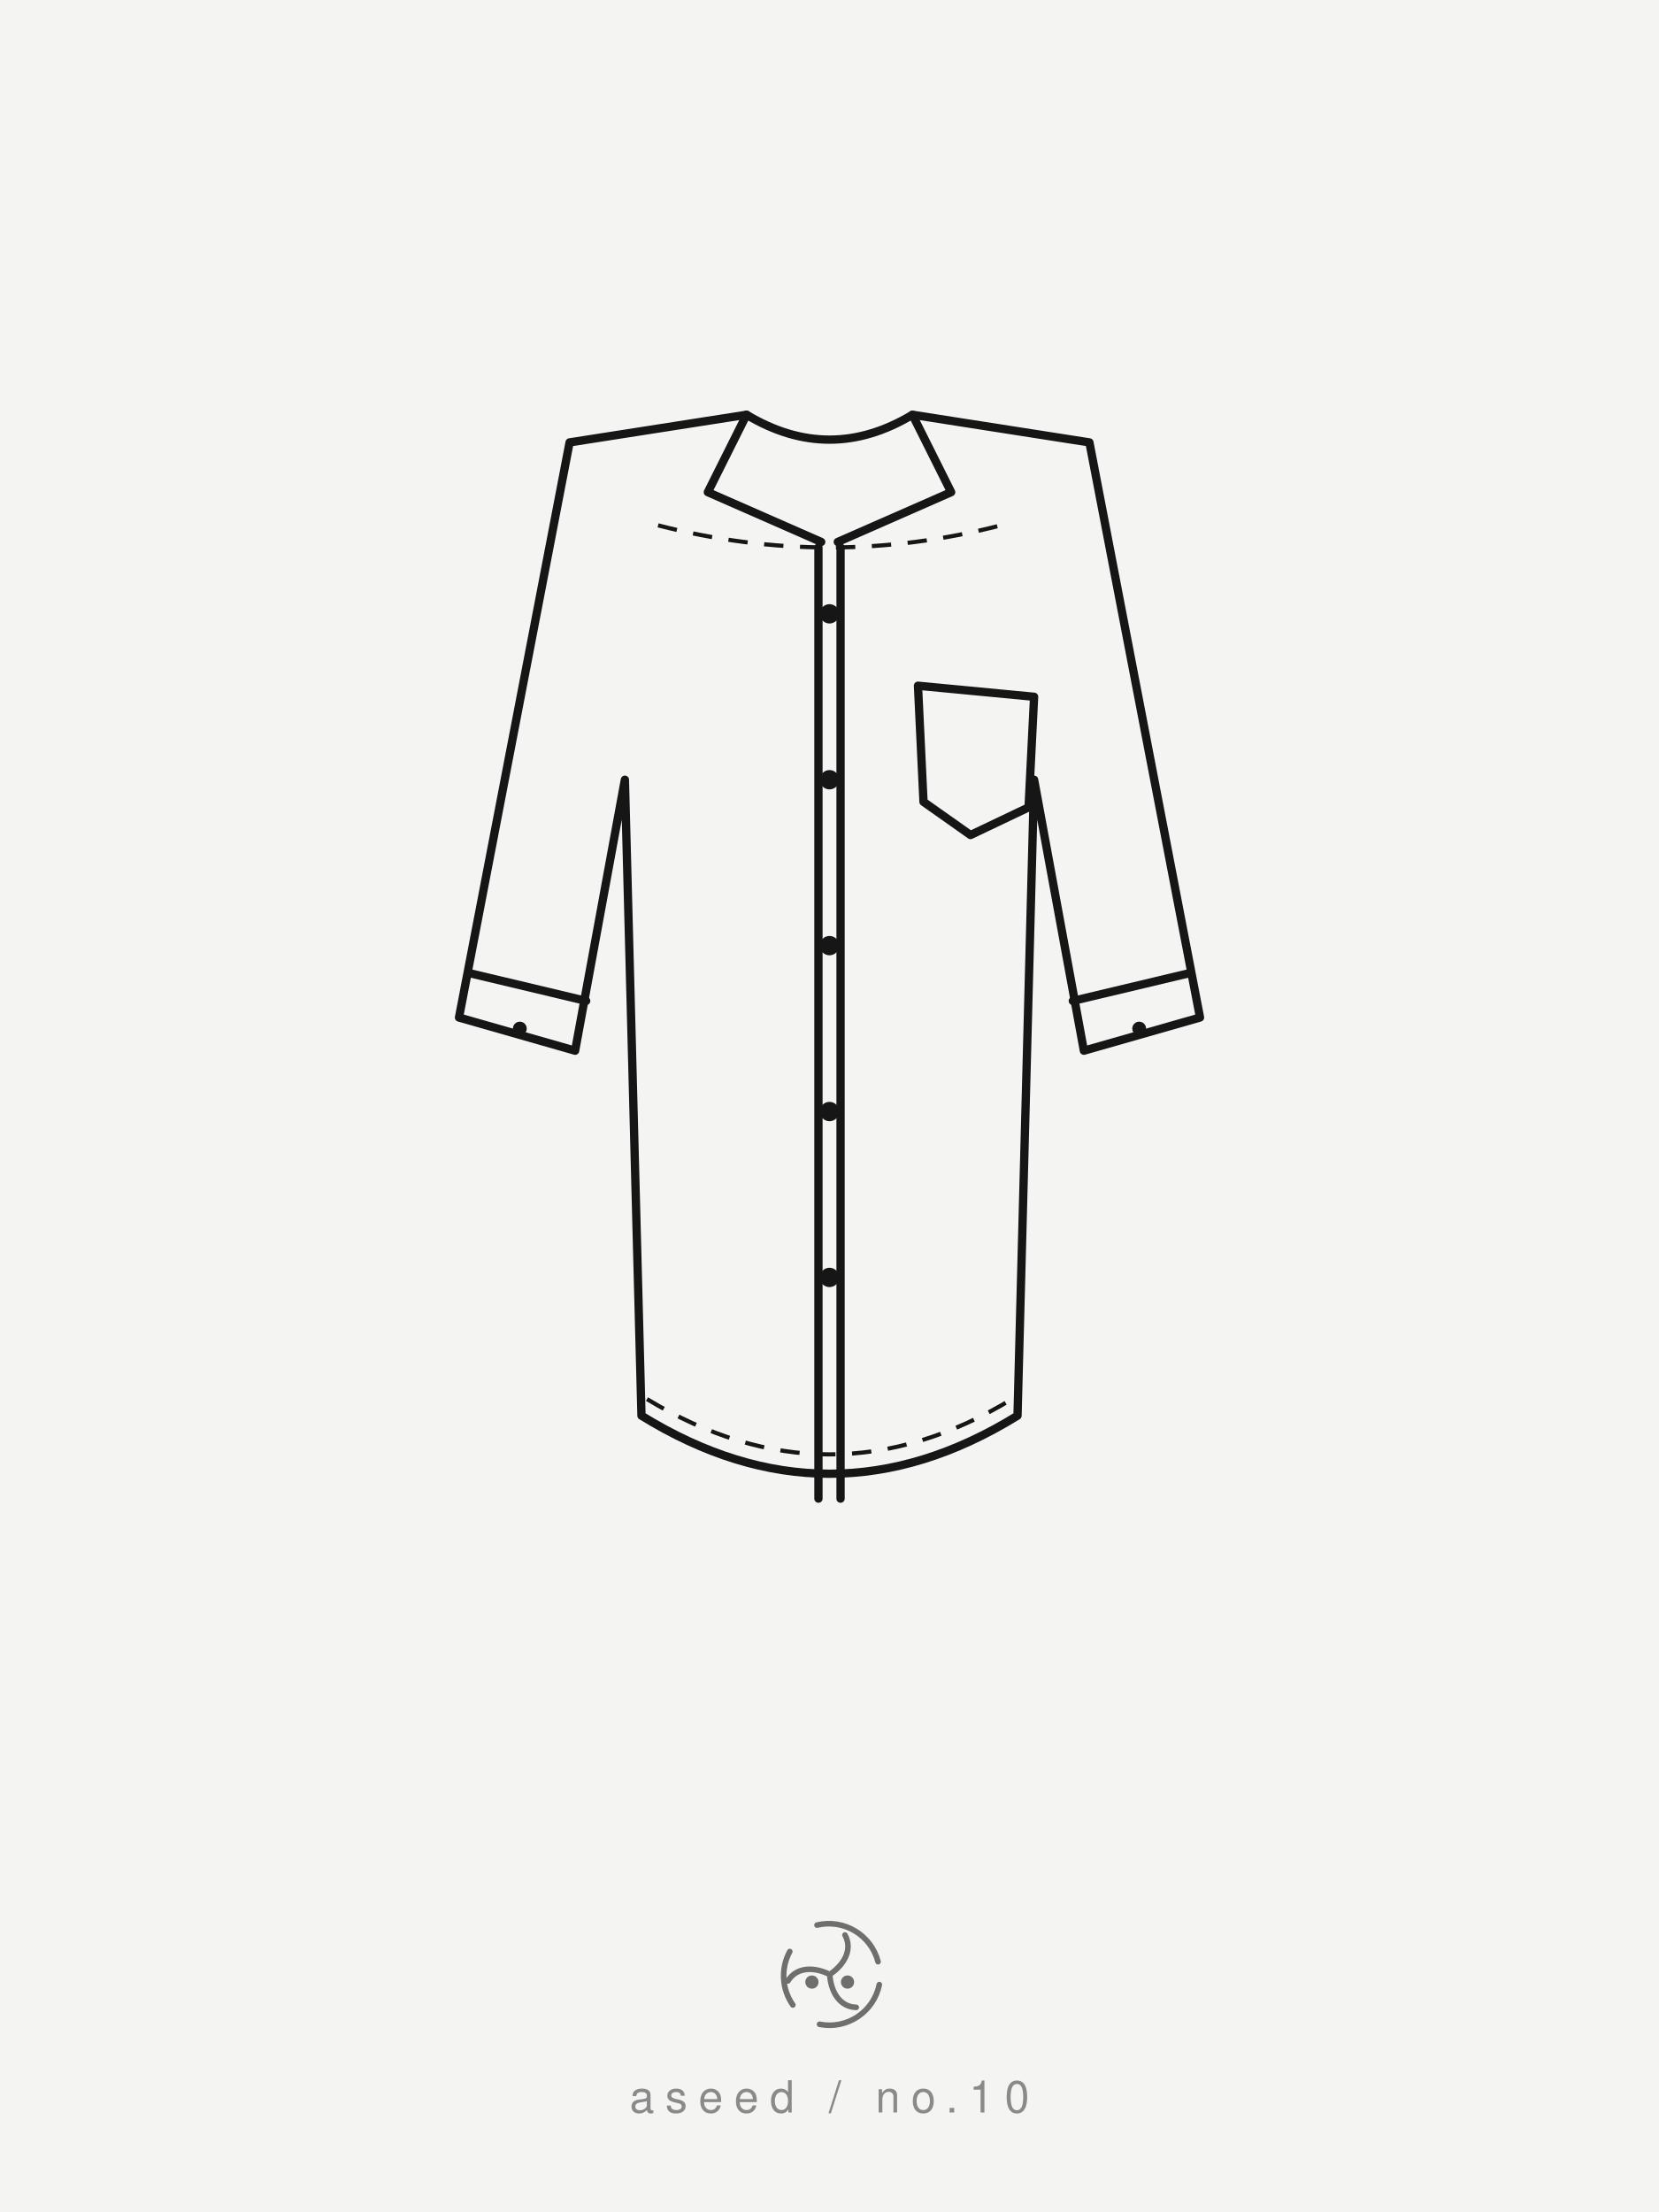
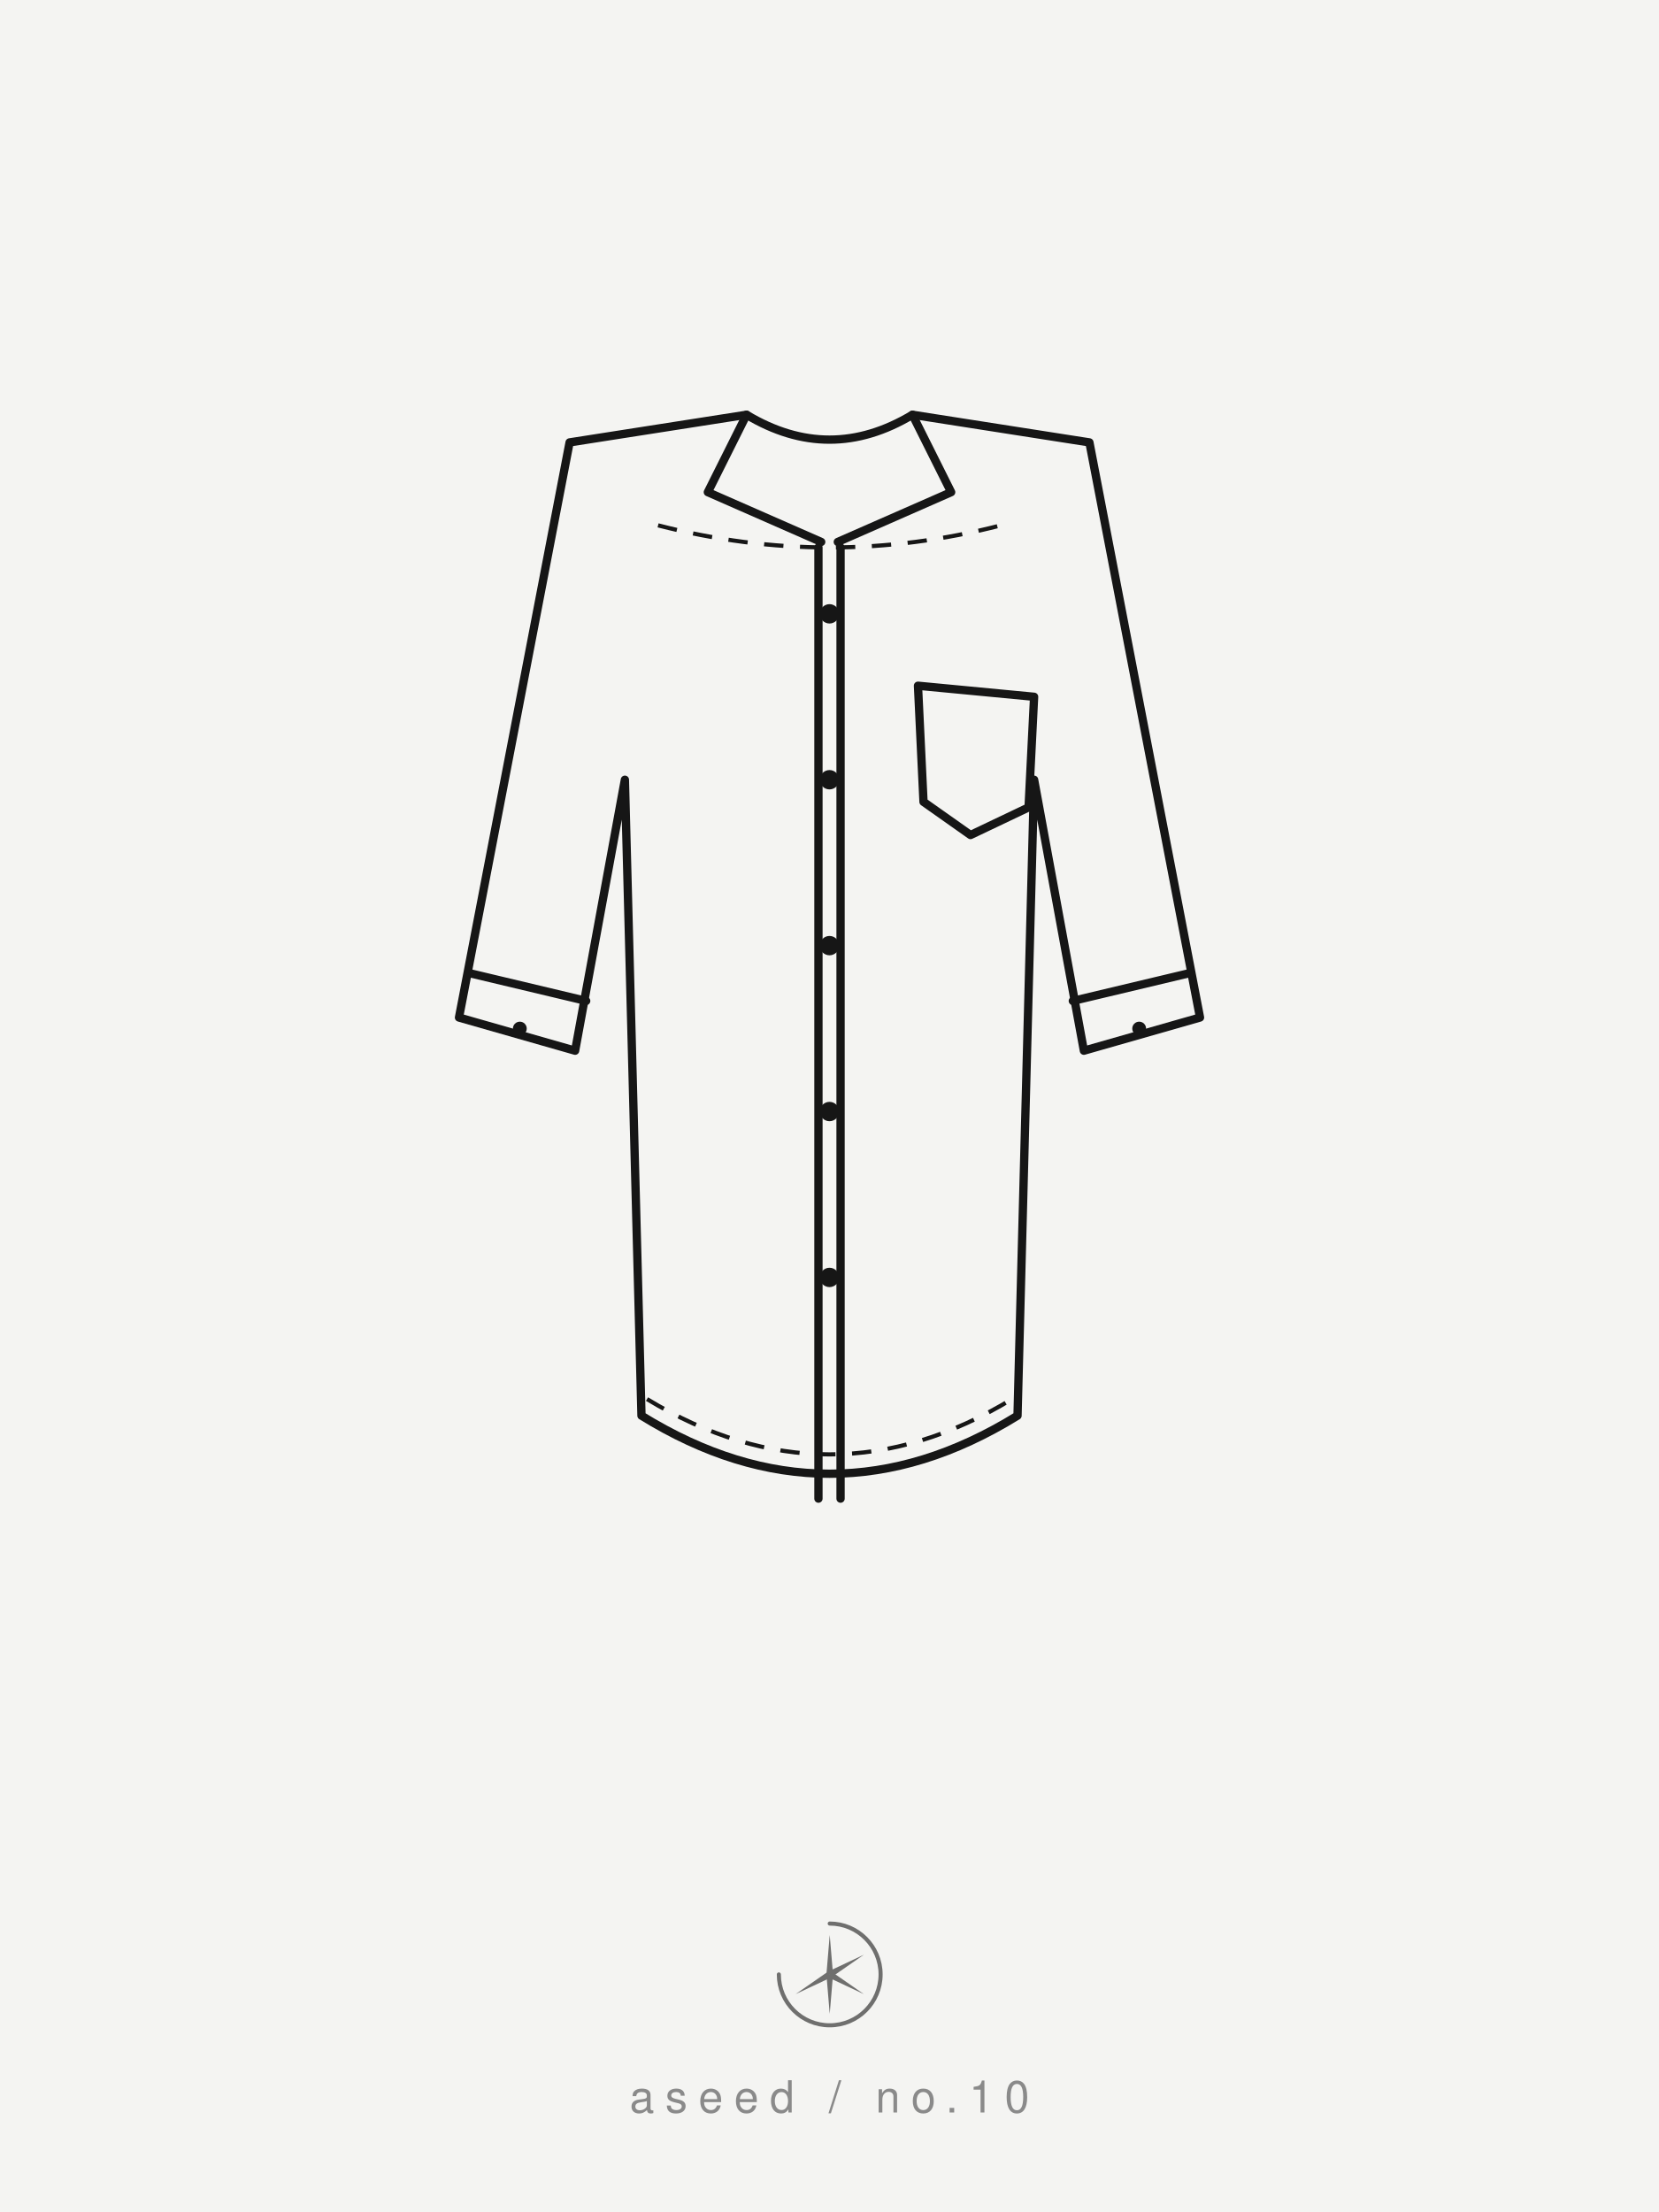
<svg xmlns="http://www.w3.org/2000/svg" viewBox="0 0 600 800">
  <rect width="600" height="800" fill="#f4f4f2" />
  <g fill="none" stroke="#161616" stroke-width="3" stroke-linecap="round" stroke-linejoin="round">
    <path d="M270,150 L206,160 L166,368 L208,380 L226,282 L232,512 Q300,554 368,512 L374,282 L392,380 L434,368 L394,160 L330,150 Q300,168 270,150 Z" />
    <path d="M270,150 L256,178 L297,196 M330,150 L344,178 L303,196" />
    <path d="M296,198 L296,542 M304,198 L304,542" />
    <path d="M332,248 L374,252 L372,292 L351,302 L334,290 Z" />
    <path d="M170,352 L212,362 M430,352 L388,362" />
  </g>
  <g fill="none" stroke="#161616" stroke-width="1.5" stroke-dasharray="7 6">
    <path d="M238,190 Q300,206 362,190" />
    <path d="M234,506 Q300,546 366,506" />
  </g>
  <g fill="#161616">
    <circle cx="300" cy="222" r="3.5" />
    <circle cx="300" cy="282" r="3.5" />
    <circle cx="300" cy="342" r="3.5" />
    <circle cx="300" cy="402" r="3.5" />
    <circle cx="300" cy="462" r="3.5" />
    <circle cx="188" cy="372" r="2.5" />
    <circle cx="412" cy="372" r="2.5" />
  </g>
-   <g fill="none" stroke="#161616" stroke-width="2.2" stroke-linecap="round" opacity=".6" transform="translate(278,692) scale(0.92)">
-     <path d="M43.5,28 A20,20 0 0 1 20,43.6" />
-     <path d="M9.5,36 A20,20 0 0 1 8.3,15" />
-     <path d="M19,4.6 A20,20 0 0 1 43,19" />
-     <path d="M24,24 C30,20 33,14 30,8.5" />
-     <path d="M24,24 C30,20 33,14 30,8.5" transform="rotate(120 24 24)" />
-     <path d="M24,24 C30,20 33,14 30,8.5" transform="rotate(240 24 24)" />
-     <g fill="#161616" stroke="none">
-       <circle cx="31" cy="27" r="2.6" />
-       <circle cx="17" cy="27" r="2.6" />
-     </g>
+   <g fill="#161616" opacity=".6" transform="translate(278,692) scale(0.92)">
+     <path d="M24,4 A20,20 0 1 1 4,24" fill="none" stroke-linecap="round" stroke="#161616" stroke-width="1.6" />
+     <path d="M22.7,24 L24,8.5 L25.3,24 Z" />
+     <path d="M22.7,24 L24,8.5 L25.3,24 Z" transform="rotate(60 24 24)" />
+     <path d="M22.7,24 L24,8.5 L25.3,24 Z" transform="rotate(120 24 24)" />
+     <path d="M22.7,24 L24,8.5 L25.3,24 Z" transform="rotate(180 24 24)" />
+     <path d="M22.7,24 L24,8.5 L25.3,24 Z" transform="rotate(240 24 24)" />
  </g>
  <text x="300" y="764" font-family="Helvetica, Arial, sans-serif" font-size="16" letter-spacing="4" fill="#8a8a8a" text-anchor="middle">aseed / no.10</text>
</svg>
